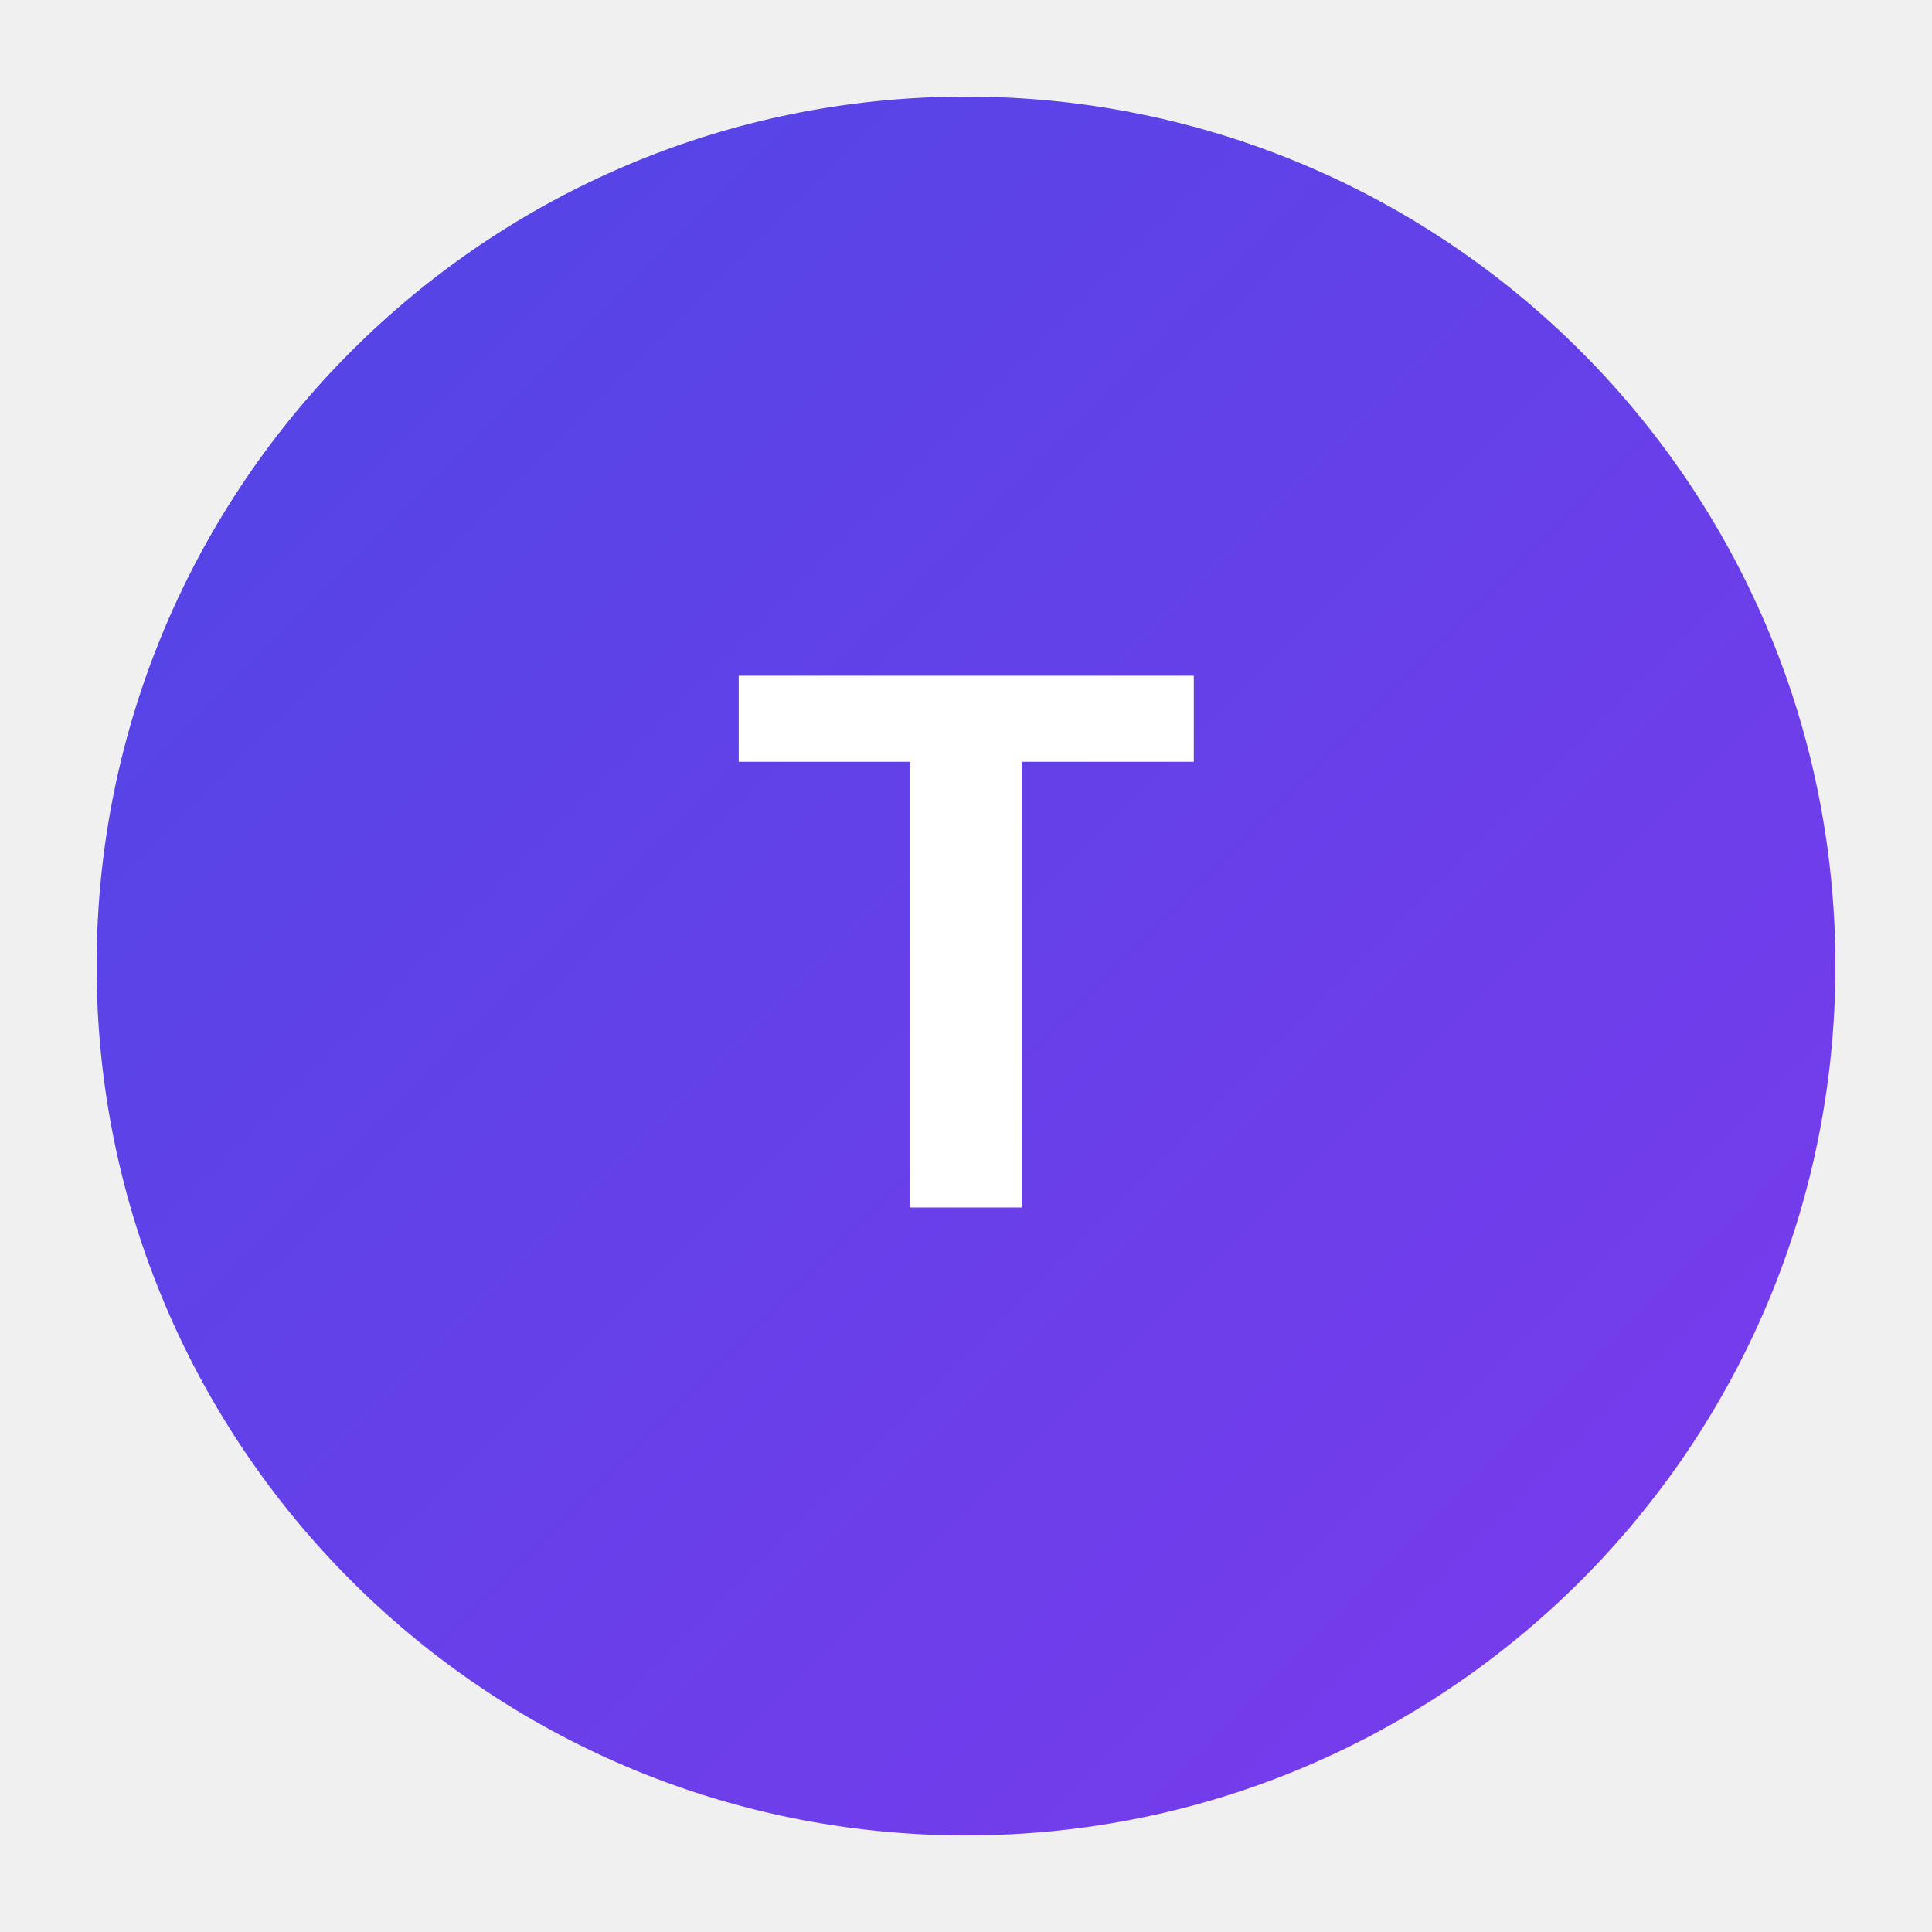
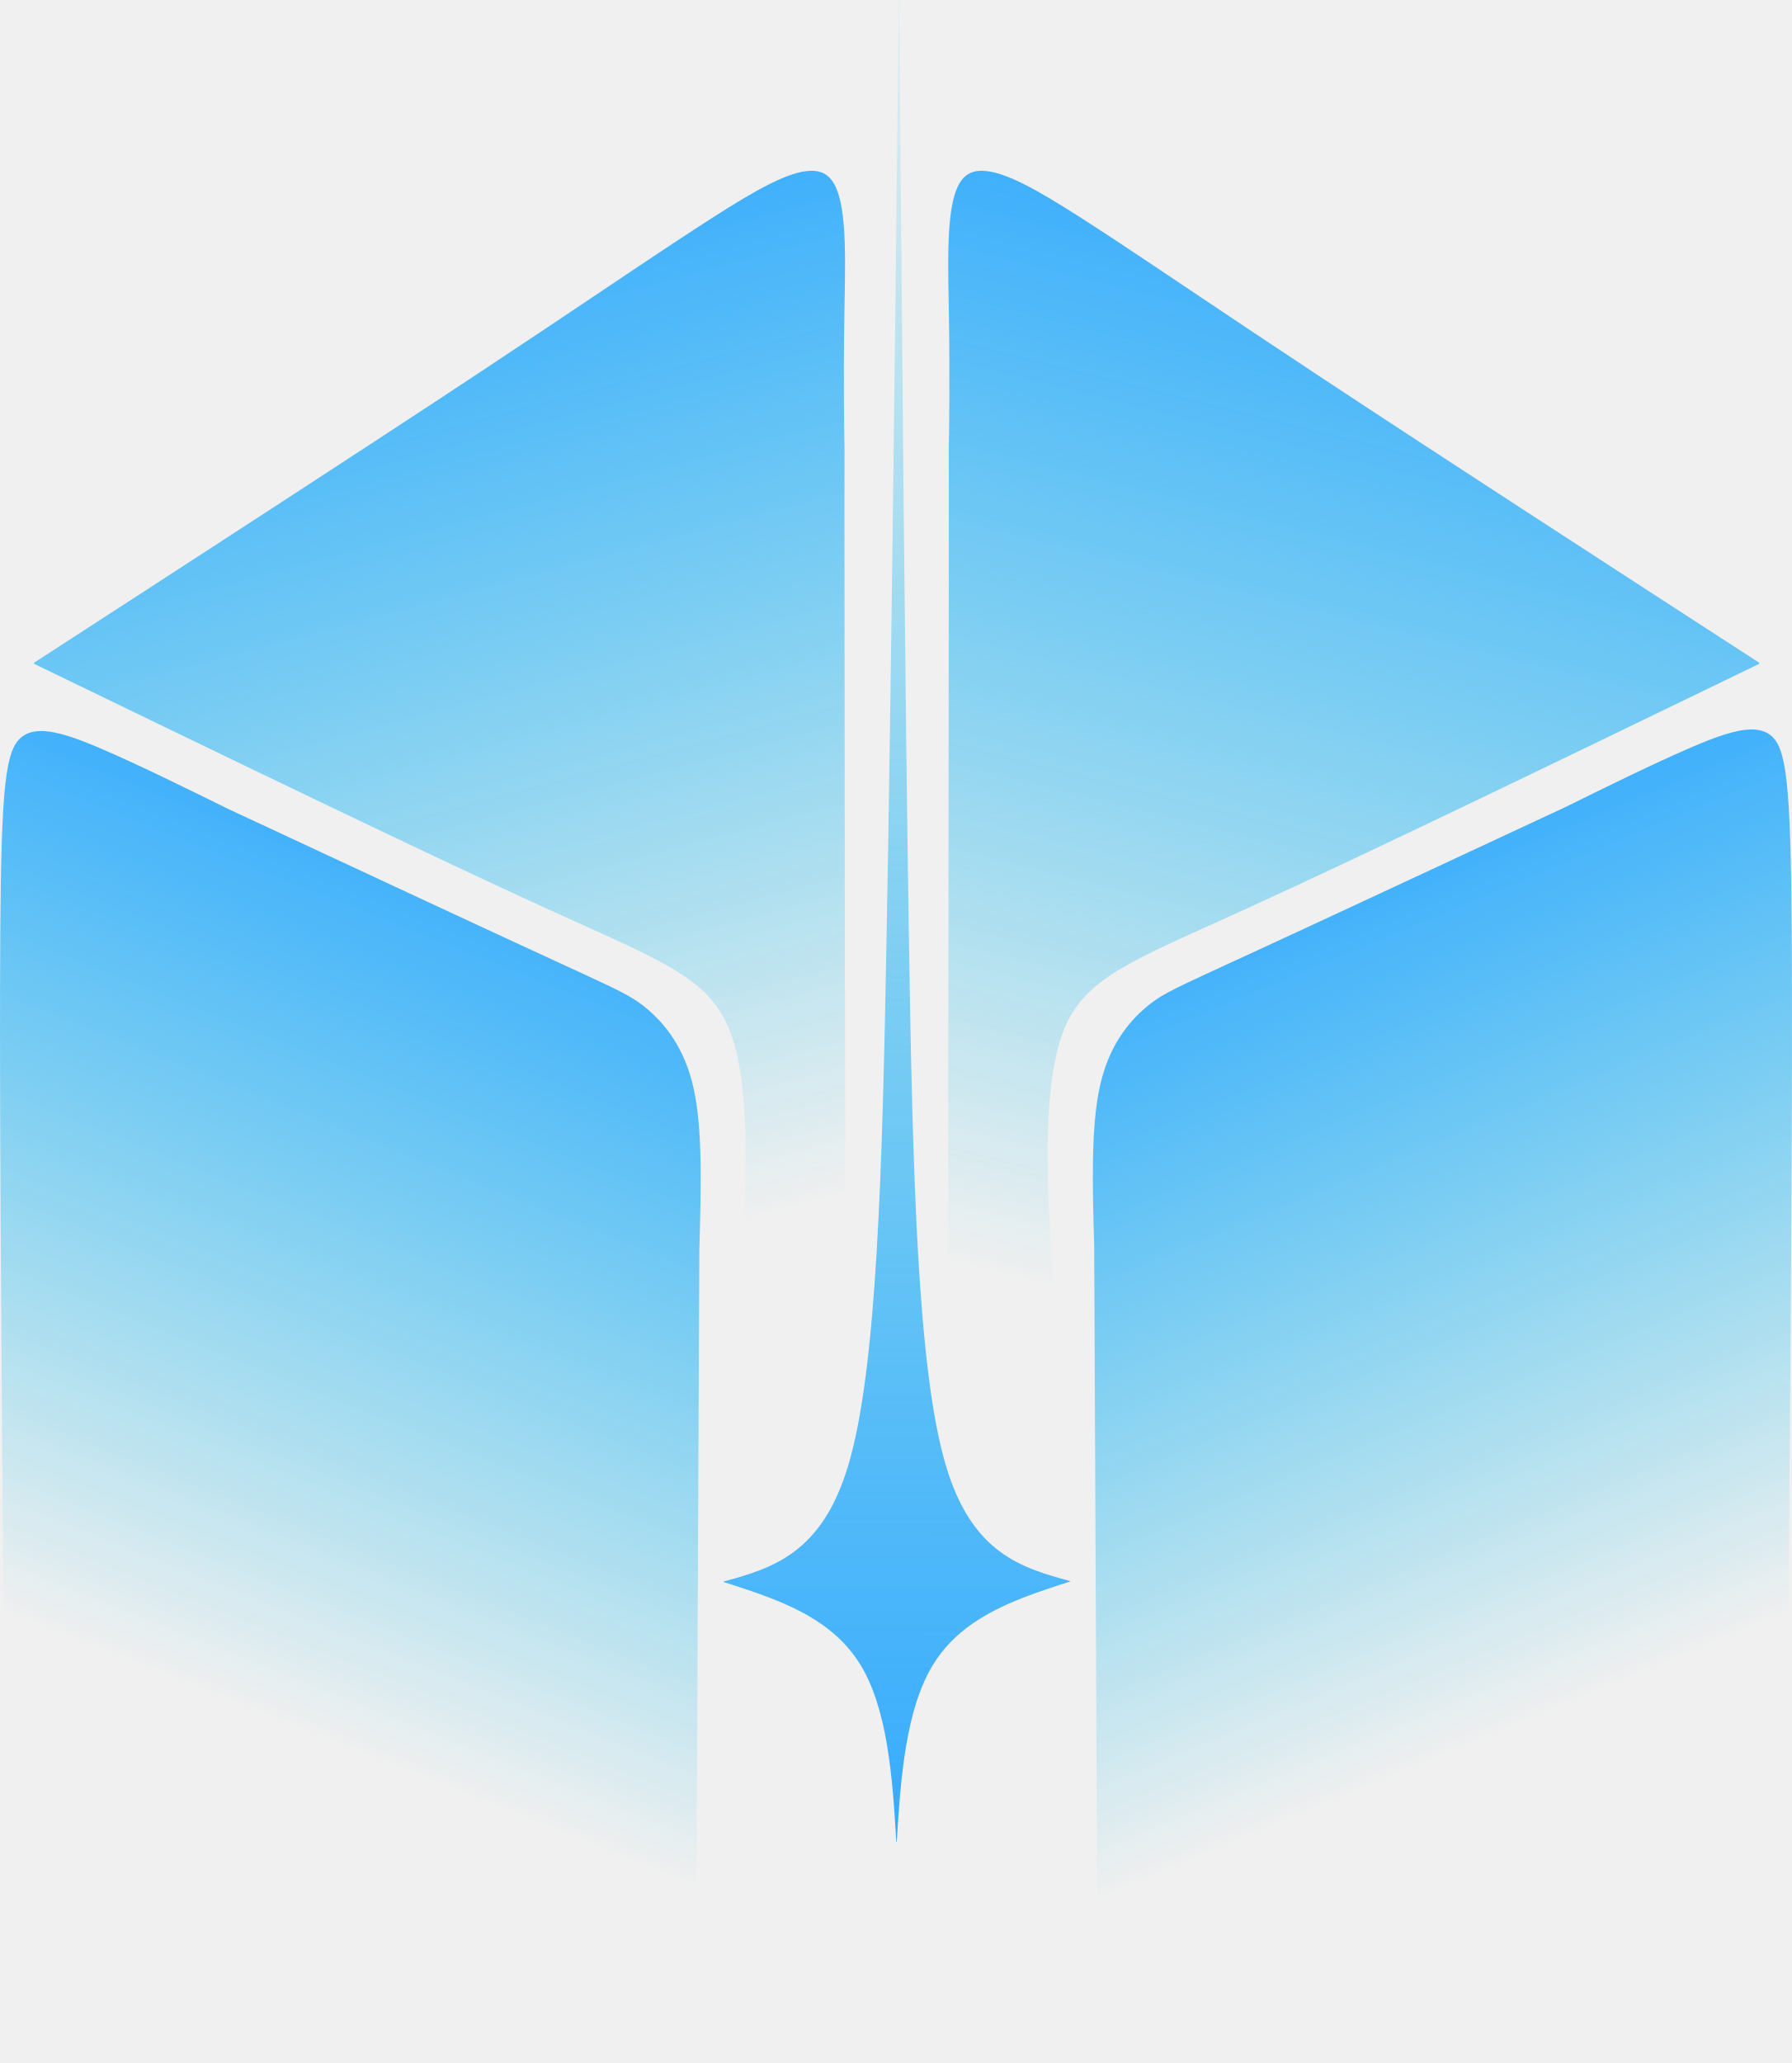
- <svg xmlns="http://www.w3.org/2000/svg" viewBox="0 0 200 200">
+ <svg xmlns="http://www.w3.org/2000/svg" viewBox="117.67 385.15 805.01 926.58">
+   <path fill="url(#k)" d="M904.537 712.788c-7.18 0-16.628 3.509-27.776 8.319-16.409 7.08-36.159 16.818-55.935 26.569l-.017.008c-56.481 26.327-112.984 52.665-144.206 67.039-2.999 1.381-5.153 2.37-7.698 3.539l-.511.235c-2.364 1.086-4.009 1.841-6.085 2.797-19.102 8.794-24.134 11.337-30.201 16.587-7.385 6.39-16.272 16.777-20.341 35.176-4.086 18.473-3.325 45.014-2.555 71.698l0.0.02v-.002l1.639 365.354a.203.203 0 0 0 .203.202l0.0.001a.22.22 0 0 0 .086-.02l-.002.001c99.649-45.205 199.018-90.28 250.867-113.176 5.269-2.327 9.236-4.068 13.658-6.01l0.0.001.098-.044-0.0.001.186-.083 0.0.001.185-.083c3.159-1.387 6.616-2.906 9.266-4.076 30.143-13.311 32.668-15.315 34.177-24.748 1.914-11.961 1.742-35.374 1.567-58.91v-.013l0-.023-.01.001a.22.22 0 0 0 .01-.063c.942-116.777 1.883-233.463 1.416-299.911-.469-66.723-2.423-82.276-9.543-87.838-2.255-1.761-5.083-2.549-8.48-2.549" />
+   <path fill="url(#g)" d="M136.169 713.489c-3.452 0-6.363.801-8.696 2.623-7.293 5.697-9.21 21.521-9.678 88.111-.467 66.43.475 183.161 1.416 299.915a.6.6 0 0 0 .002.037l-.001.001v.004l0.0.041v.013c-.175 23.516-.348 46.967 1.571 58.964 1.546 9.659 4.302 11.73 34.381 25.013 2.847 1.257 6.065 2.671 9.437 4.152l0.0.001.202.088-0-0.0.26.114 0.0 0.0.26.114-0.0.001c4.263 1.871 8.149 3.578 13.236 5.824 51.843 22.894 151.216 67.97 250.862 113.174a.553.553 0 0 0 .528-.039.553.553 0 0 0 .253-.465v.002l1.639-365.347 0-.02v.001c.77-26.665 1.534-53.254-2.563-71.778-4.089-18.487-13.025-28.936-20.454-35.365-6.111-5.288-11.192-7.85-30.284-16.64-2.107-.97-3.691-1.697-6.085-2.797v.001l-.45-.208-0.0.001-.436-.201v.001c-2.375-1.092-4.488-2.063-7.323-3.368-31.264-14.394-87.66-40.682-144.182-67.028l-.019-.009v.001l-.018-.01c-19.771-9.749-39.529-19.49-55.945-26.574-11.135-4.805-20.651-8.348-27.915-8.348" />
+   <path fill="url(#l)" d="M558.686 461.853c-3.115 0-5.67.854-7.67 2.696v.001c-7.998 7.369-7.636 30.666-7.17 56.446l.011.638c.036 1.998.071 3.975.103 5.981.425 27.15.067 55.097-.071 57.695l-.006.001a.3.3 0 0 0-.004.052l.003.001a.3.3 0 0 0-.003.046l.001.001a.3.3 0 0 0 .005.043l-.006.001 0.0.042.002.001a.3.3 0 0 0-.002.036c.013 4.712.024 13.042.024 27.231l-.001 6.156c-.012 59.298-.188 204.08-.365 349.307l-0.0.261a.336.336 0 0 0 .198.307l-.006.001 49.585 35.79a.336.336 0 0 0 .349.027.336.336 0 0 0 .183-.299v-.001l-.001-.025c-.947-12.7-1.932-26.107-3.679-53.727-1.836-29.02-4.538-73.976 4.343-99.913 8.032-23.458 25.55-31.383 68.242-50.641l.426-.192c4.662-2.103 9.866-4.451 15.173-6.871 54.006-24.624 141.638-67.049 229.447-109.567l-.009.001a.338.338 0 0 0 .246-.248.336.336 0 0 0-.144-.36l-.231-.15-0.0.001c-72.738-47.133-145.315-94.166-196.879-128.225-23.377-15.441-42.468-28.238-58.617-39.063v0l-.016-.011v-0c-11.883-7.965-22.239-14.907-31.546-21.055-6.132-4.051-11.831-7.771-17.257-11.243-19.042-12.185-34.531-21.17-44.659-21.17" />
+   <path fill="url(#j)" d="M447.422 1004.635h-0Zm34.826-542.783c-10.126 0-25.613 8.983-44.656 21.169-5.427 3.473-11.124 7.192-17.257 11.243-9.317 6.154-19.629 13.066-31.516 21.035v.001l-.03.019-0.0 0c-16.147 10.824-35.255 23.632-58.633 39.074-51.552 34.052-124.152 81.1-196.879 128.224l-.001.001-.226.147-0.0.001a.1.1 0 0 0-.014.009l-.001.001a.329.329 0 0 0 .084.577l-.001.001c87.822 42.525 175.451 84.948 229.467 109.577 5.331 2.431 10.486 4.756 15.173 6.871l.426.192.482.217c42.342 19.1 59.76 27.056 67.763 50.428 8.882 25.938 6.179 70.896 4.344 99.915-1.746 27.612-2.733 41.035-3.679 53.727a.329.329 0 0 0 .168.312l-.002.001a.34.34 0 0 0 .163.042c.071 0 .138-.023.193-.063v.001l49.633-35.824.004.001a.333.333 0 0 0 .138-.27c-.177-145.174-.353-290.373-.365-349.567v-0l-.001-6.156c0-14.01.011-22.442.023-27.113l-.005.001a.34.34 0 0 0 .009-.109l-.005.001a.34.34 0 0 0 .002-.085l-.005.001a.34.34 0 0 0 .004-.054l0-.024v-.023a.33.33 0 0 0-.005-.061l-.005.001c-.138-2.662-.495-30.57-.07-57.685v-0c.034-2.193.074-4.403.114-6.578l.001-.041c.466-25.782.827-49.075-7.168-56.442v.001c-1.998-1.842-4.552-2.696-7.665-2.696" />
+   <path fill="url(#m)" d="m521.527 385.149-.1.099c-1.83 168.581-3.414 307.176-5.478 420.597-1.935 106.392-4.362 194.759-17.296 237.724-11.839 39.328-33.973 45.922-55.937 51.931a.1.1 0 0 0 .026.196l-.01.001c7.189 2.293 14.329 4.591 21.189 7.26 16.419 6.385 31.102 14.831 40.338 30.01 12.069 19.836 14.374 50.269 16.05 79.447l.099.094.1-.094c1.755-29.183 4.142-59.624 16.264-79.497 9.275-15.206 23.974-23.695 40.4-30.128 6.865-2.688 14.008-5.008 21.199-7.322l-0.0.001a.102.102 0 0 0 .083-.094.1.1 0 0 0-.073-.101c-21.93-5.941-44.034-12.469-55.762-51.759-12.815-42.93-15.002-131.288-16.649-237.673-1.756-113.416-2.964-252.01-4.338-420.592l-.1-.099Z" />
  <defs>
-     <linearGradient id="g" x1="0%" y1="0%" x2="100%" y2="100%">
-       <stop offset="0%" style="stop-color:#4F46E5" />
-       <stop offset="100%" style="stop-color:#7C3AED" />
+     <linearGradient id="j" x1="480" x2="352" y1="928" y2="448" gradientUnits="userSpaceOnUse">
+       <stop offset="0%" stop-color="#00bce9" stop-opacity="0" />
+       <stop offset="100%" stop-color="#34a8ff" />
+     </linearGradient>
+     <linearGradient id="g" x1="224" x2="379.193" y1="1152" y2="762.861" gradientUnits="userSpaceOnUse">
+       <stop offset="0%" stop-color="#00bce9" stop-opacity="0" />
+       <stop offset="100%" stop-color="#34a8ff" />
+     </linearGradient>
+     <linearGradient id="l" x1="568.933" x2="696.934" y1="960.007" y2="448.007" gradientUnits="userSpaceOnUse">
+       <stop offset="0%" stop-color="#00bce9" stop-opacity="0" />
+       <stop offset="100%" stop-color="#34a8ff" />
+     </linearGradient>
+     <linearGradient id="k" x1="824.706" x2="664.706" y1="1150.95" y2="766.948" gradientUnits="userSpaceOnUse">
+       <stop offset="0%" stop-color="#00bce9" stop-opacity="0" />
+       <stop offset="100%" stop-color="#34a8ff" />
+     </linearGradient>
+     <linearGradient id="m" x1="522.001" x2="521.058" y1="327.119" y2="1239.401" gradientUnits="userSpaceOnUse">
+       <stop offset="0%" stop-color="#00bce9" stop-opacity="0" />
+       <stop offset="100%" stop-color="#34a8ff" />
    </linearGradient>
  </defs>
-   <circle cx="100" cy="100" r="90" fill="url(#g)" />
-   <text x="100" y="125" text-anchor="middle" fill="white" font-family="Arial,sans-serif" font-weight="bold" font-size="80">T</text>
</svg>
